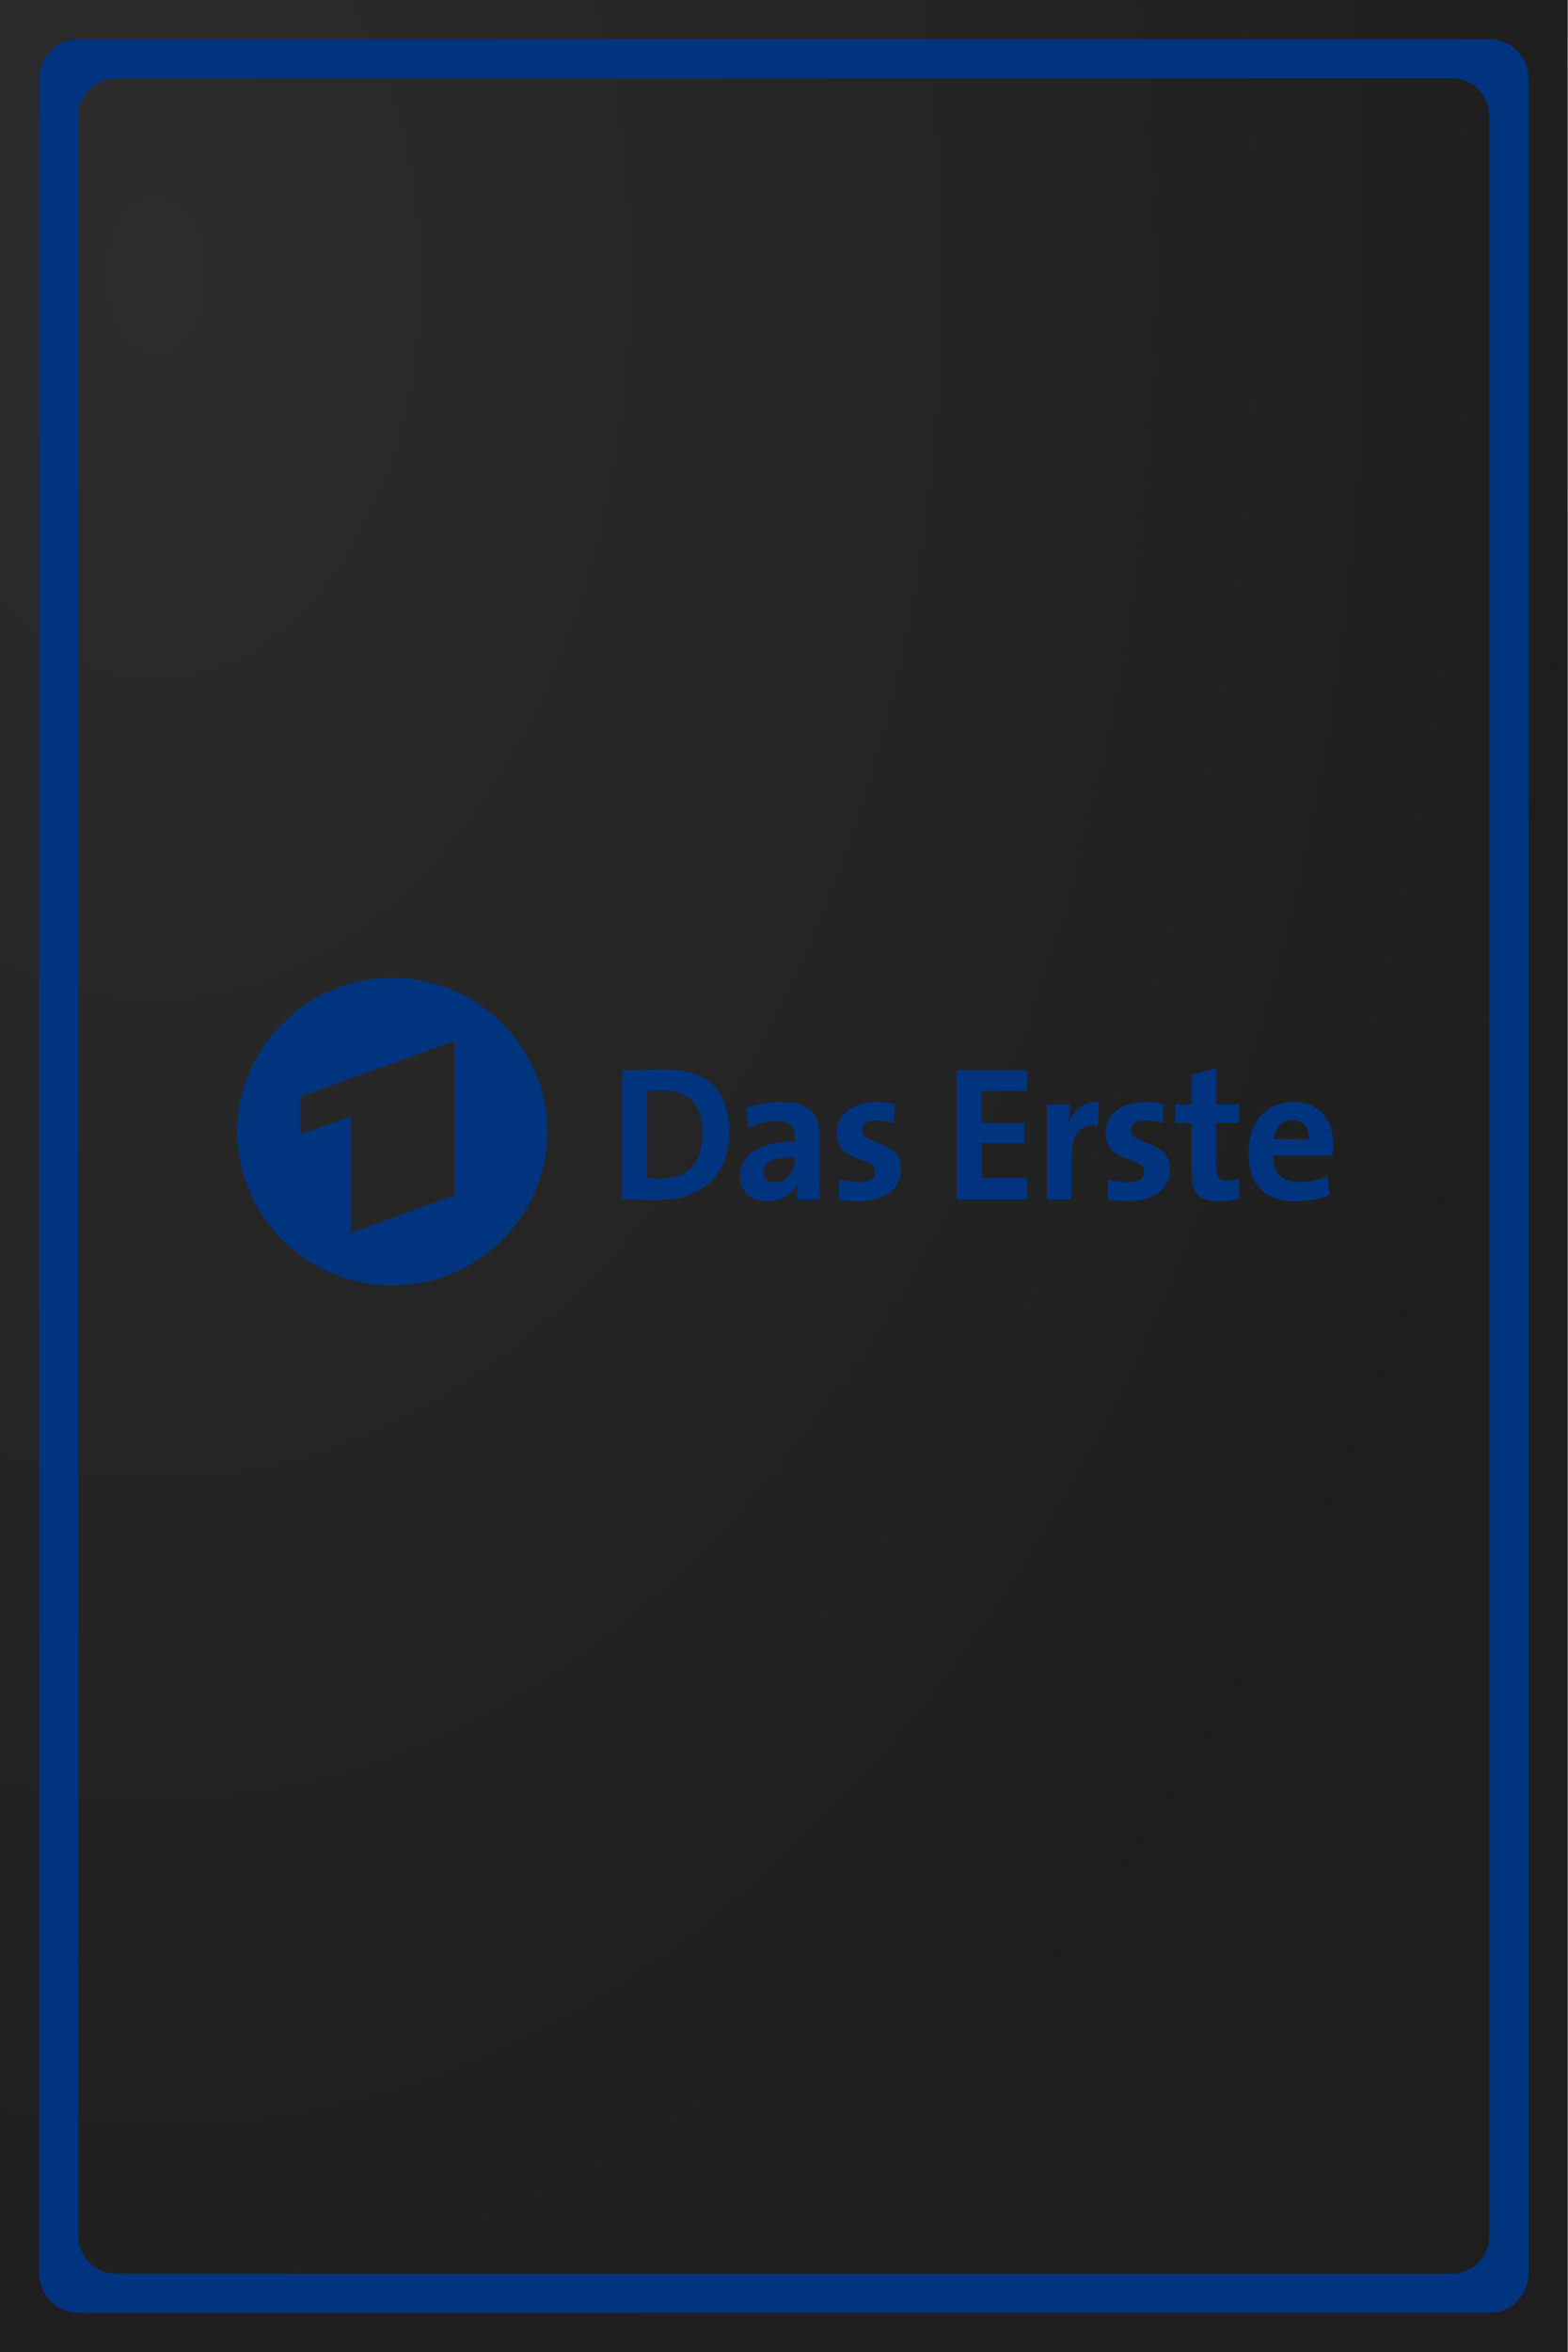
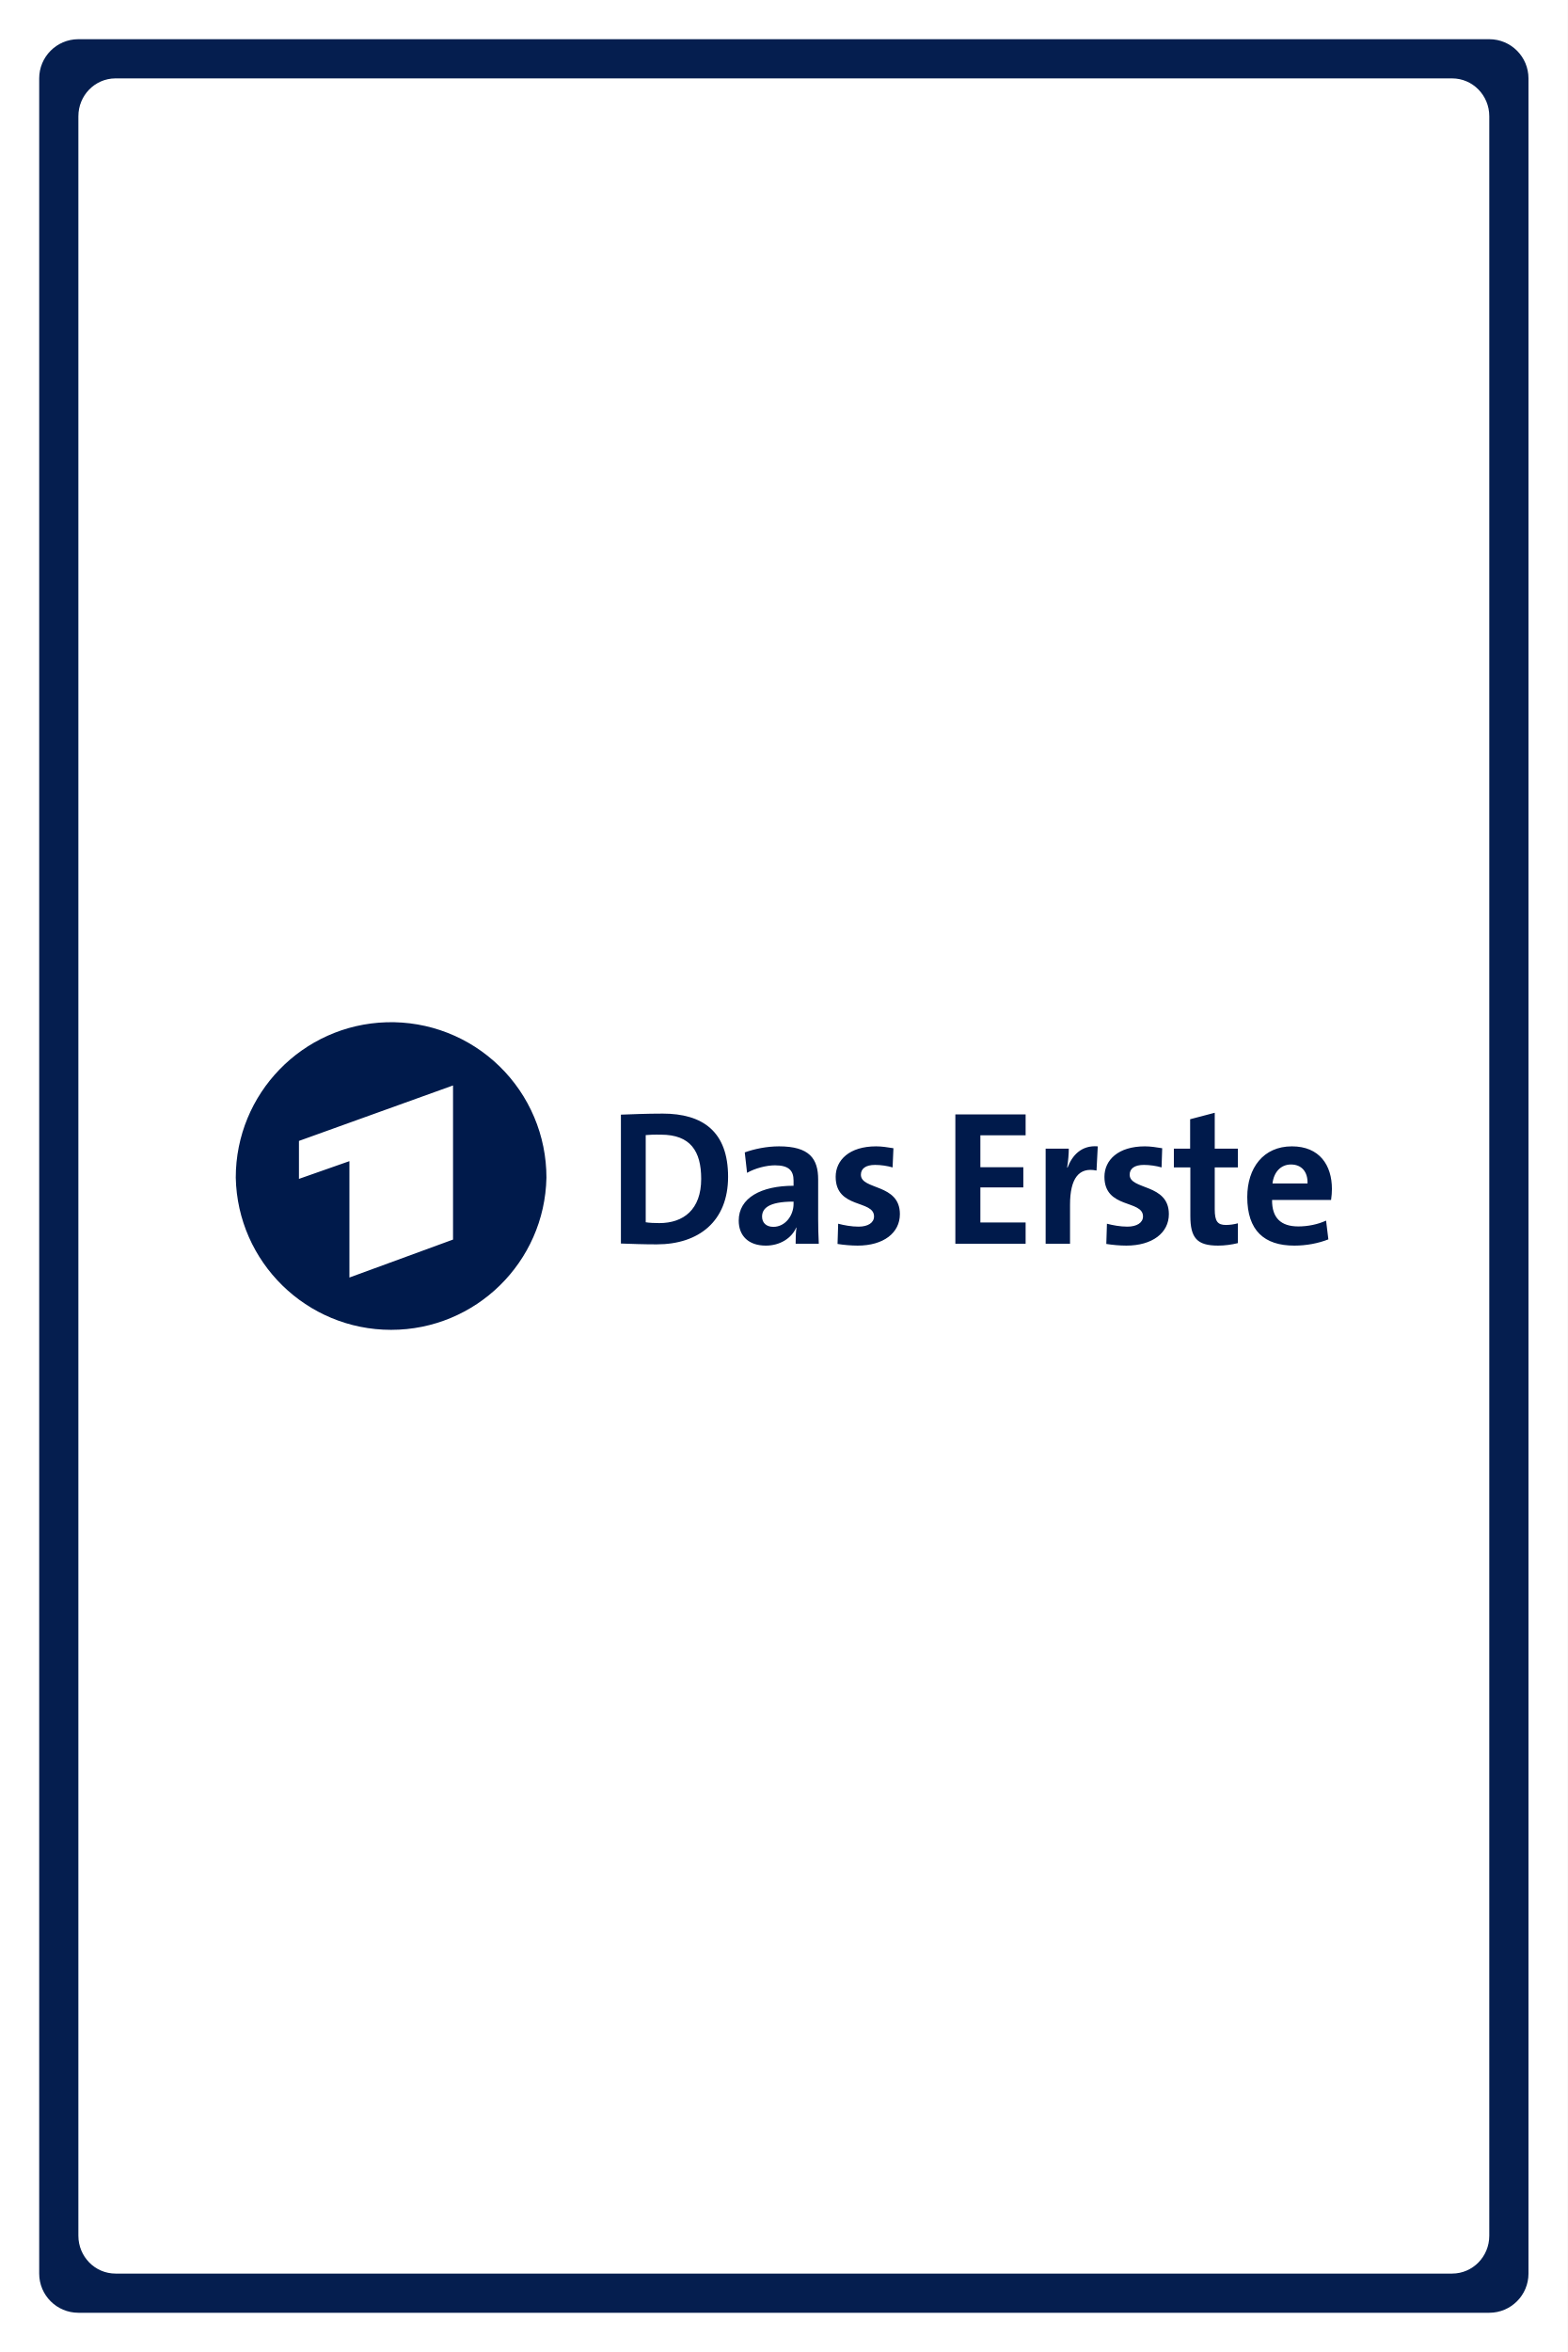
- <svg xmlns="http://www.w3.org/2000/svg" xmlns:xlink="http://www.w3.org/1999/xlink" width="1000" height="1500" viewBox="0 0 264.583 396.875" version="1.1" id="svg8">
-   <defs id="defs2">
-     <linearGradient id="linearGradient847">
-       <stop style="stop-color:#282828;stop-opacity:1" offset="0" id="stop843" />
-       <stop style="stop-color:#191919;stop-opacity:1" offset="1" id="stop845" />
-     </linearGradient>
-     <radialGradient xlink:href="#linearGradient847" id="radialGradient849" cx="26.375" cy="97.114" fx="26.375" fy="97.114" r="132.292" gradientTransform="matrix(0,3.073488,-2.009916,0,221.566,-34.61139)" gradientUnits="userSpaceOnUse" />
-   </defs>
+ <svg xmlns="http://www.w3.org/2000/svg" width="1000" height="1500" viewBox="0 0 264.583 396.875" version="1.1" id="svg8">
  <g id="layer1">
-     <rect style="opacity:0.98;fill:url(#radialGradient849);fill-opacity:1;stroke-width:2.646" id="rect841" width="264.583" height="396.875" x="-5.0862632e-06" y="-4.7961635e-14" />
-     <path id="rect3410" style="opacity:0.98;fill:#003480;fill-opacity:1;stroke-width:46.344" d="M 49.832 25 A 25 25 0 0 0 25 50 L 25 1450 A 25 25 0 0 0 50 1475 L 950 1475 A 25 25 0 0 0 975 1450 L 975 50 A 25 25 0 0 0 950 25 L 50 25 A 25 25 0 0 0 49.832 25 z M 73.543 50 A 23.684 24.138 0 0 1 73.684 50 L 926.316 50 A 23.684 24.138 0 0 1 950 74.139 L 950 1425.861 A 23.684 24.138 0 0 1 926.316 1450 L 73.684 1450 A 23.684 24.138 0 0 1 50 1425.861 L 50 74.139 A 23.684 24.138 0 0 1 73.543 50 z " transform="scale(0.2645833)" />
-     <path id="path3054" d="m 65.443,165.011 a 26.222,26.222 0 0 0 -25.443,26.217 26.222,26.222 0 0 0 52.433,0 26.222,26.222 0 0 0 -26.991,-26.217 z M 76.669,175.674 v 26.006 l -17.489,6.405 v -19.637 l -8.516,2.991 v -6.405 l 26.006,-9.361 z m 128.554,4.61 -4.152,1.091 v 4.962 h -2.745 v 3.167 h 2.78 v 8.164 c 0,3.746 1.128,5.032 4.68,5.032 1.13,0 2.31,-0.164 3.343,-0.422 v -3.343 c -0.581,0.161 -1.328,0.281 -2.006,0.281 -1.421,0 -1.9,-0.608 -1.9,-2.674 v -7.038 h 3.906 v -3.167 h -3.906 v -6.053 z m -93.184,0.141 c -2.68,0 -5.326,0.112 -7.038,0.176 v 21.747 c 1.841,0.065 3.792,0.141 6.053,0.141 7.105,0 12.036,-3.909 12.036,-11.402 0,-7.654 -4.3,-10.663 -11.05,-10.663 z m 49.407,0.141 v 21.818 h 11.859 v -3.589 h -7.636 v -5.912 h 7.249 v -3.413 h -7.249 v -5.384 h 7.636 v -3.519 h -11.859 z m -51.096,3.413 c 0.432,-0.017 0.923,0 1.408,0 4.973,0 6.792,2.778 6.792,7.46 0,5.167 -2.972,7.46 -7.073,7.46 -0.84,0 -1.706,-0.044 -2.287,-0.141 v -14.709 c 0.339,-0.034 0.729,-0.054 1.161,-0.07 z m 21.326,1.971 c -2.067,0 -4.157,0.439 -5.771,1.021 l 0.387,3.449 c 1.356,-0.775 3.262,-1.267 4.716,-1.267 2.325,0 3.132,0.89 3.132,2.569 v 0.88 c -5.458,0 -9.255,2.034 -9.255,5.877 0,2.584 1.668,4.223 4.575,4.223 2.39,0 4.363,-1.253 5.138,-3.062 l 0.034,0.034 c -0.129,0.84 -0.141,1.773 -0.141,2.71 h 3.906 c -0.065,-1.324 -0.106,-2.861 -0.106,-4.152 v -6.686 c 0,-3.488 -1.449,-5.595 -6.616,-5.595 z m 16.398,0 c -4.521,0 -6.827,2.328 -6.827,5.138 0,5.458 6.475,3.844 6.475,6.686 0,1.066 -1.022,1.724 -2.604,1.724 -1.227,0 -2.448,-0.235 -3.449,-0.493 l -0.106,3.413 c 1.033,0.161 2.216,0.281 3.378,0.281 4.392,0 7.144,-2.149 7.144,-5.314 0,-5.199 -6.581,-4.035 -6.581,-6.651 0,-1.001 0.778,-1.654 2.393,-1.654 1.001,0 2.052,0.164 2.956,0.422 l 0.141,-3.237 c -0.969,-0.161 -1.984,-0.317 -2.921,-0.317 z m 37.408,0 c -2.777,-0.226 -4.328,1.555 -5.103,3.589 h -0.07 c 0.194,-1.13 0.282,-2.395 0.282,-3.202 h -3.906 v 16.047 h 4.117 v -6.581 c 0,-4.457 1.498,-6.385 4.469,-5.771 l 0.211,-4.082 z m 7.953,0 c -4.521,0 -6.827,2.328 -6.827,5.138 0,5.458 6.51,3.844 6.51,6.686 0,1.066 -1.057,1.724 -2.639,1.724 -1.227,0 -2.448,-0.235 -3.449,-0.493 l -0.106,3.413 c 1.033,0.161 2.216,0.281 3.378,0.281 4.392,0 7.179,-2.149 7.179,-5.314 0,-5.199 -6.616,-4.035 -6.616,-6.651 0,-1.001 0.778,-1.654 2.393,-1.654 1.001,0 2.087,0.164 2.991,0.422 l 0.106,-3.237 c -0.969,-0.161 -1.984,-0.317 -2.921,-0.317 z m 24.809,0 c -4.812,0 -7.531,3.642 -7.531,8.551 0,5.652 2.85,8.199 7.953,8.199 2.002,0 4.024,-0.378 5.736,-1.056 l -0.387,-3.167 c -1.389,0.646 -3.098,0.985 -4.68,0.985 -2.971,0 -4.466,-1.466 -4.434,-4.469 h 9.959 c 0.097,-0.678 0.141,-1.316 0.141,-1.865 0,-3.972 -2.074,-7.179 -6.757,-7.179 z m -0.141,3.062 c 1.744,0 2.845,1.2 2.78,3.202 h -5.912 c 0.225,-1.939 1.419,-3.204 3.131,-3.204 z m -83.963,6.264 v 0.387 c 0,1.938 -1.379,3.871 -3.413,3.871 -1.195,0 -1.9,-0.691 -1.9,-1.724 0,-1.292 0.954,-2.534 5.314,-2.534 z" fill-rule="evenodd" fill="#001a4b" style="stroke-width:1.126;fill:#01347e;fill-opacity:1" />
+     <path style="opacity:.98;fill:#fff;fill-opacity:1;stroke-width:2.646" id="rect841" d="M0 0h264.583v396.875H0z" />
+     <path id="rect3410" style="opacity:.98;fill:#001a4b;fill-opacity:1;stroke-width:46.344" d="M49.832 25A25 25 0 0 0 25 50v1400a25 25 0 0 0 25 25h900a25 25 0 0 0 25-25V50a25 25 0 0 0-25-25H50a25 25 0 0 0-.168 0zm23.711 25a23.684 24.138 0 0 1 .14 0h852.633A23.684 24.138 0 0 1 950 74.139V1425.86a23.684 24.138 0 0 1-23.684 24.14H73.684A23.684 24.138 0 0 1 50 1425.861V74.14A23.684 24.138 0 0 1 73.543 50z" transform="scale(.26458)" />
+     <path id="path3054-4" d="M65.235 172.495a26.222 26.222 0 0 0-25.443 26.217 26.222 26.222 0 0 0 52.433 0 26.222 26.222 0 0 0-26.992-26.217zm11.225 10.663v26.006l-17.489 6.405v-19.637l-8.516 2.991v-6.405l26.006-9.36zm128.555 4.61-4.153 1.091v4.962h-2.745v3.167h2.78v8.164c0 3.746 1.128 5.032 4.68 5.032 1.131 0 2.31-.163 3.344-.422v-3.343a7.922 7.922 0 0 1-2.006.281c-1.42 0-1.9-.607-1.9-2.674v-7.038h3.906v-3.167h-3.906v-6.053zm-93.184.141c-2.68 0-5.327.112-7.038.176v21.747c1.84.065 3.792.14 6.052.14 7.105 0 12.036-3.909 12.036-11.4 0-7.655-4.3-10.664-11.05-10.664zm49.407.14v21.819h11.859v-3.59h-7.636v-5.911h7.249v-3.414h-7.25v-5.384h7.637v-3.52h-11.86zm-51.096 3.414c.432-.017.923 0 1.407 0 4.974 0 6.792 2.778 6.792 7.46 0 5.168-2.972 7.461-7.073 7.461-.84 0-1.706-.044-2.288-.14v-14.71c.34-.034.73-.054 1.162-.07zm21.326 1.971c-2.067 0-4.157.44-5.772 1.02l.387 3.45c1.357-.776 3.263-1.268 4.716-1.268 2.325 0 3.132.89 3.132 2.57v.879c-5.458 0-9.255 2.034-9.255 5.877 0 2.583 1.668 4.223 4.574 4.223 2.39 0 4.363-1.254 5.138-3.062l.035.034c-.129.84-.14 1.773-.14 2.71h3.906a90.073 90.073 0 0 1-.106-4.153v-6.686c0-3.488-1.448-5.595-6.615-5.595zm16.398 0c-4.522 0-6.827 2.328-6.827 5.138 0 5.458 6.475 3.844 6.475 6.686 0 1.066-1.022 1.724-2.604 1.724-1.228 0-2.448-.234-3.449-.492l-.106 3.413a22.41 22.41 0 0 0 3.379.281c4.392 0 7.143-2.149 7.143-5.313 0-5.2-6.58-4.036-6.58-6.651 0-1.002.778-1.654 2.393-1.654 1 0 2.051.163 2.956.422l.14-3.238c-.968-.161-1.984-.316-2.92-.316zm37.407 0c-2.777-.226-4.327 1.555-5.102 3.59h-.07c.193-1.13.281-2.396.281-3.203h-3.906v16.047h4.117v-6.58c0-4.457 1.498-6.386 4.47-5.772l.21-4.082zm7.953 0c-4.521 0-6.827 2.328-6.827 5.138 0 5.458 6.51 3.844 6.51 6.686 0 1.066-1.056 1.724-2.639 1.724-1.227 0-2.447-.234-3.449-.492l-.105 3.413c1.033.161 2.216.281 3.378.281 4.392 0 7.179-2.149 7.179-5.313 0-5.2-6.616-4.036-6.616-6.651 0-1.002.778-1.654 2.393-1.654 1.001 0 2.087.163 2.991.422l.106-3.238c-.969-.161-1.984-.316-2.921-.316zm24.809 0c-4.812 0-7.53 3.642-7.53 8.551 0 5.652 2.85 8.2 7.952 8.2 2.003 0 4.025-.378 5.736-1.056l-.387-3.167c-1.389.646-3.098.985-4.68.985-2.971 0-4.466-1.466-4.434-4.47h9.959c.097-.677.14-1.315.14-1.864 0-3.972-2.073-7.179-6.756-7.179zm-.14 3.062c1.743 0 2.844 1.2 2.78 3.202h-5.913c.225-1.94 1.42-3.204 3.13-3.204zm-83.964 6.263v.388c0 1.937-1.38 3.87-3.414 3.87-1.195 0-1.9-.69-1.9-1.724 0-1.291.954-2.533 5.314-2.533z" fill-rule="evenodd" fill="#001a4b" style="stroke-width:1.126" />
  </g>
  <style type="text/css" id="style2">
- 	.st0{display:none;}
- 	.st1{display:inline;fill:#7D7D7D;}
- 	.st2{fill:#FA7D19;}
- 	.st3{fill:#FFFFFF;}
- </style>
+         .st0{display:none}.st1{display:inline;fill:#7d7d7d}.st2{fill:#fa7d19}.st3{fill:#fff}
+     </style>
</svg>
